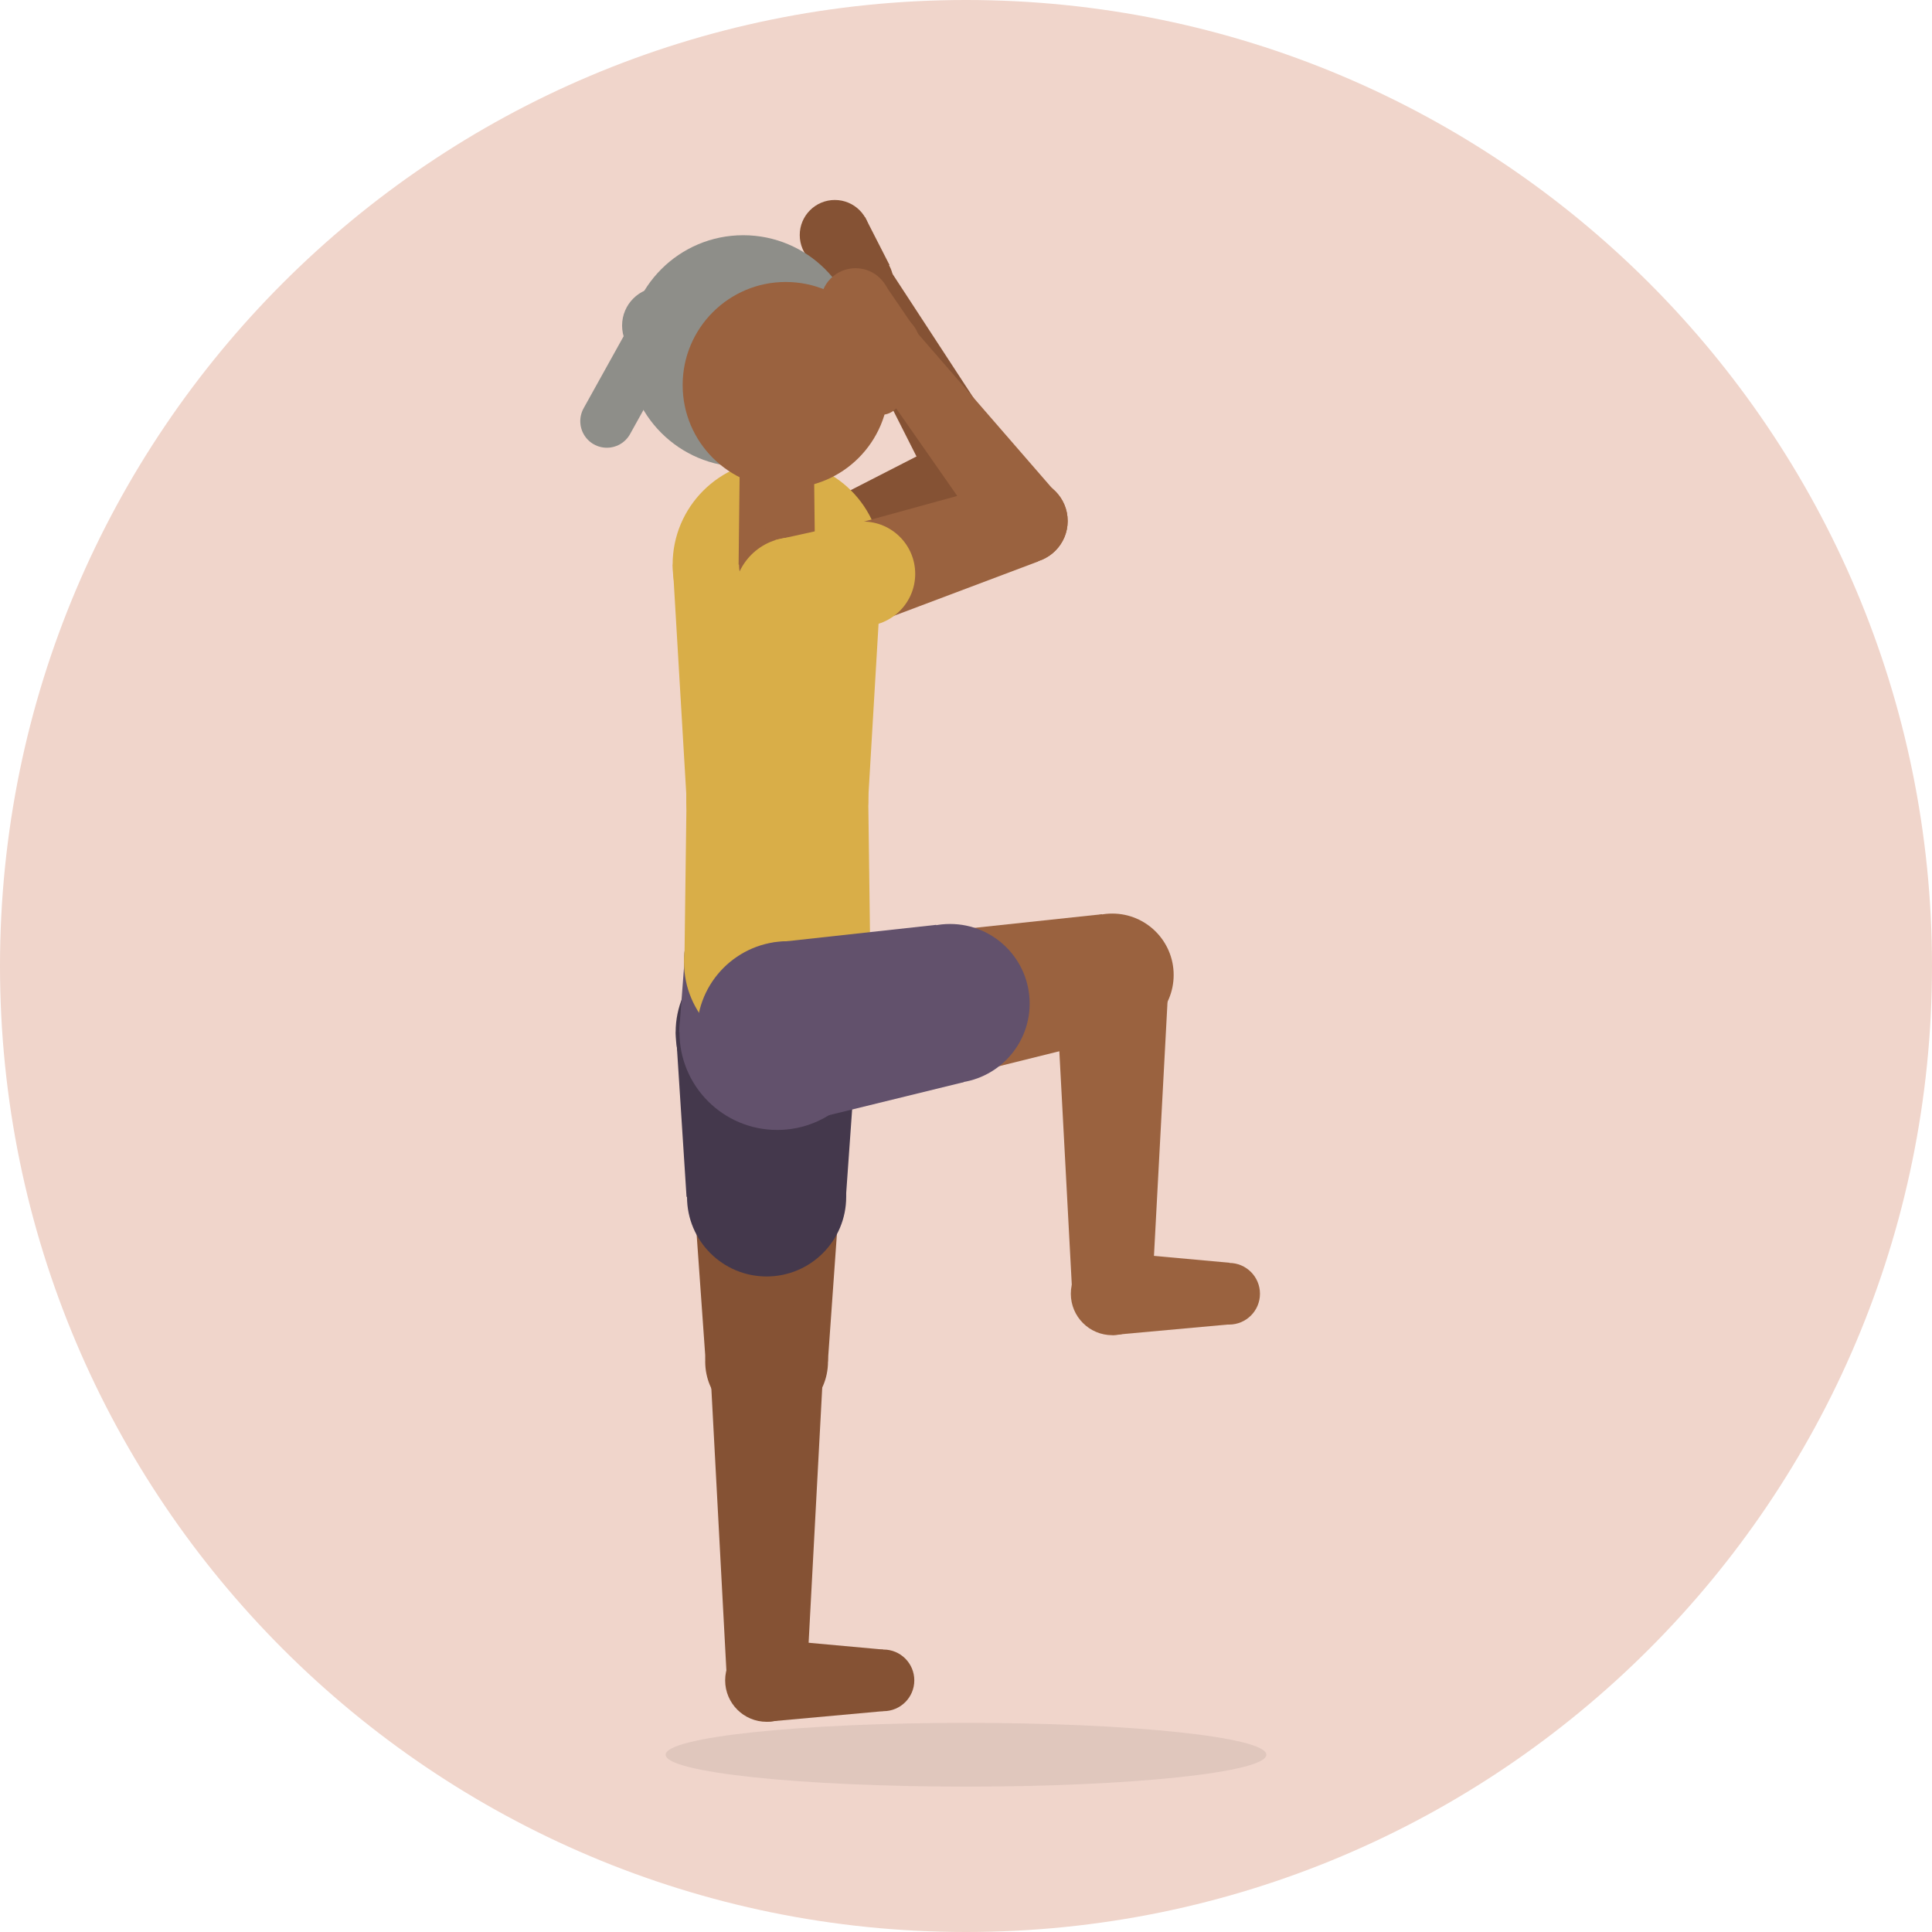
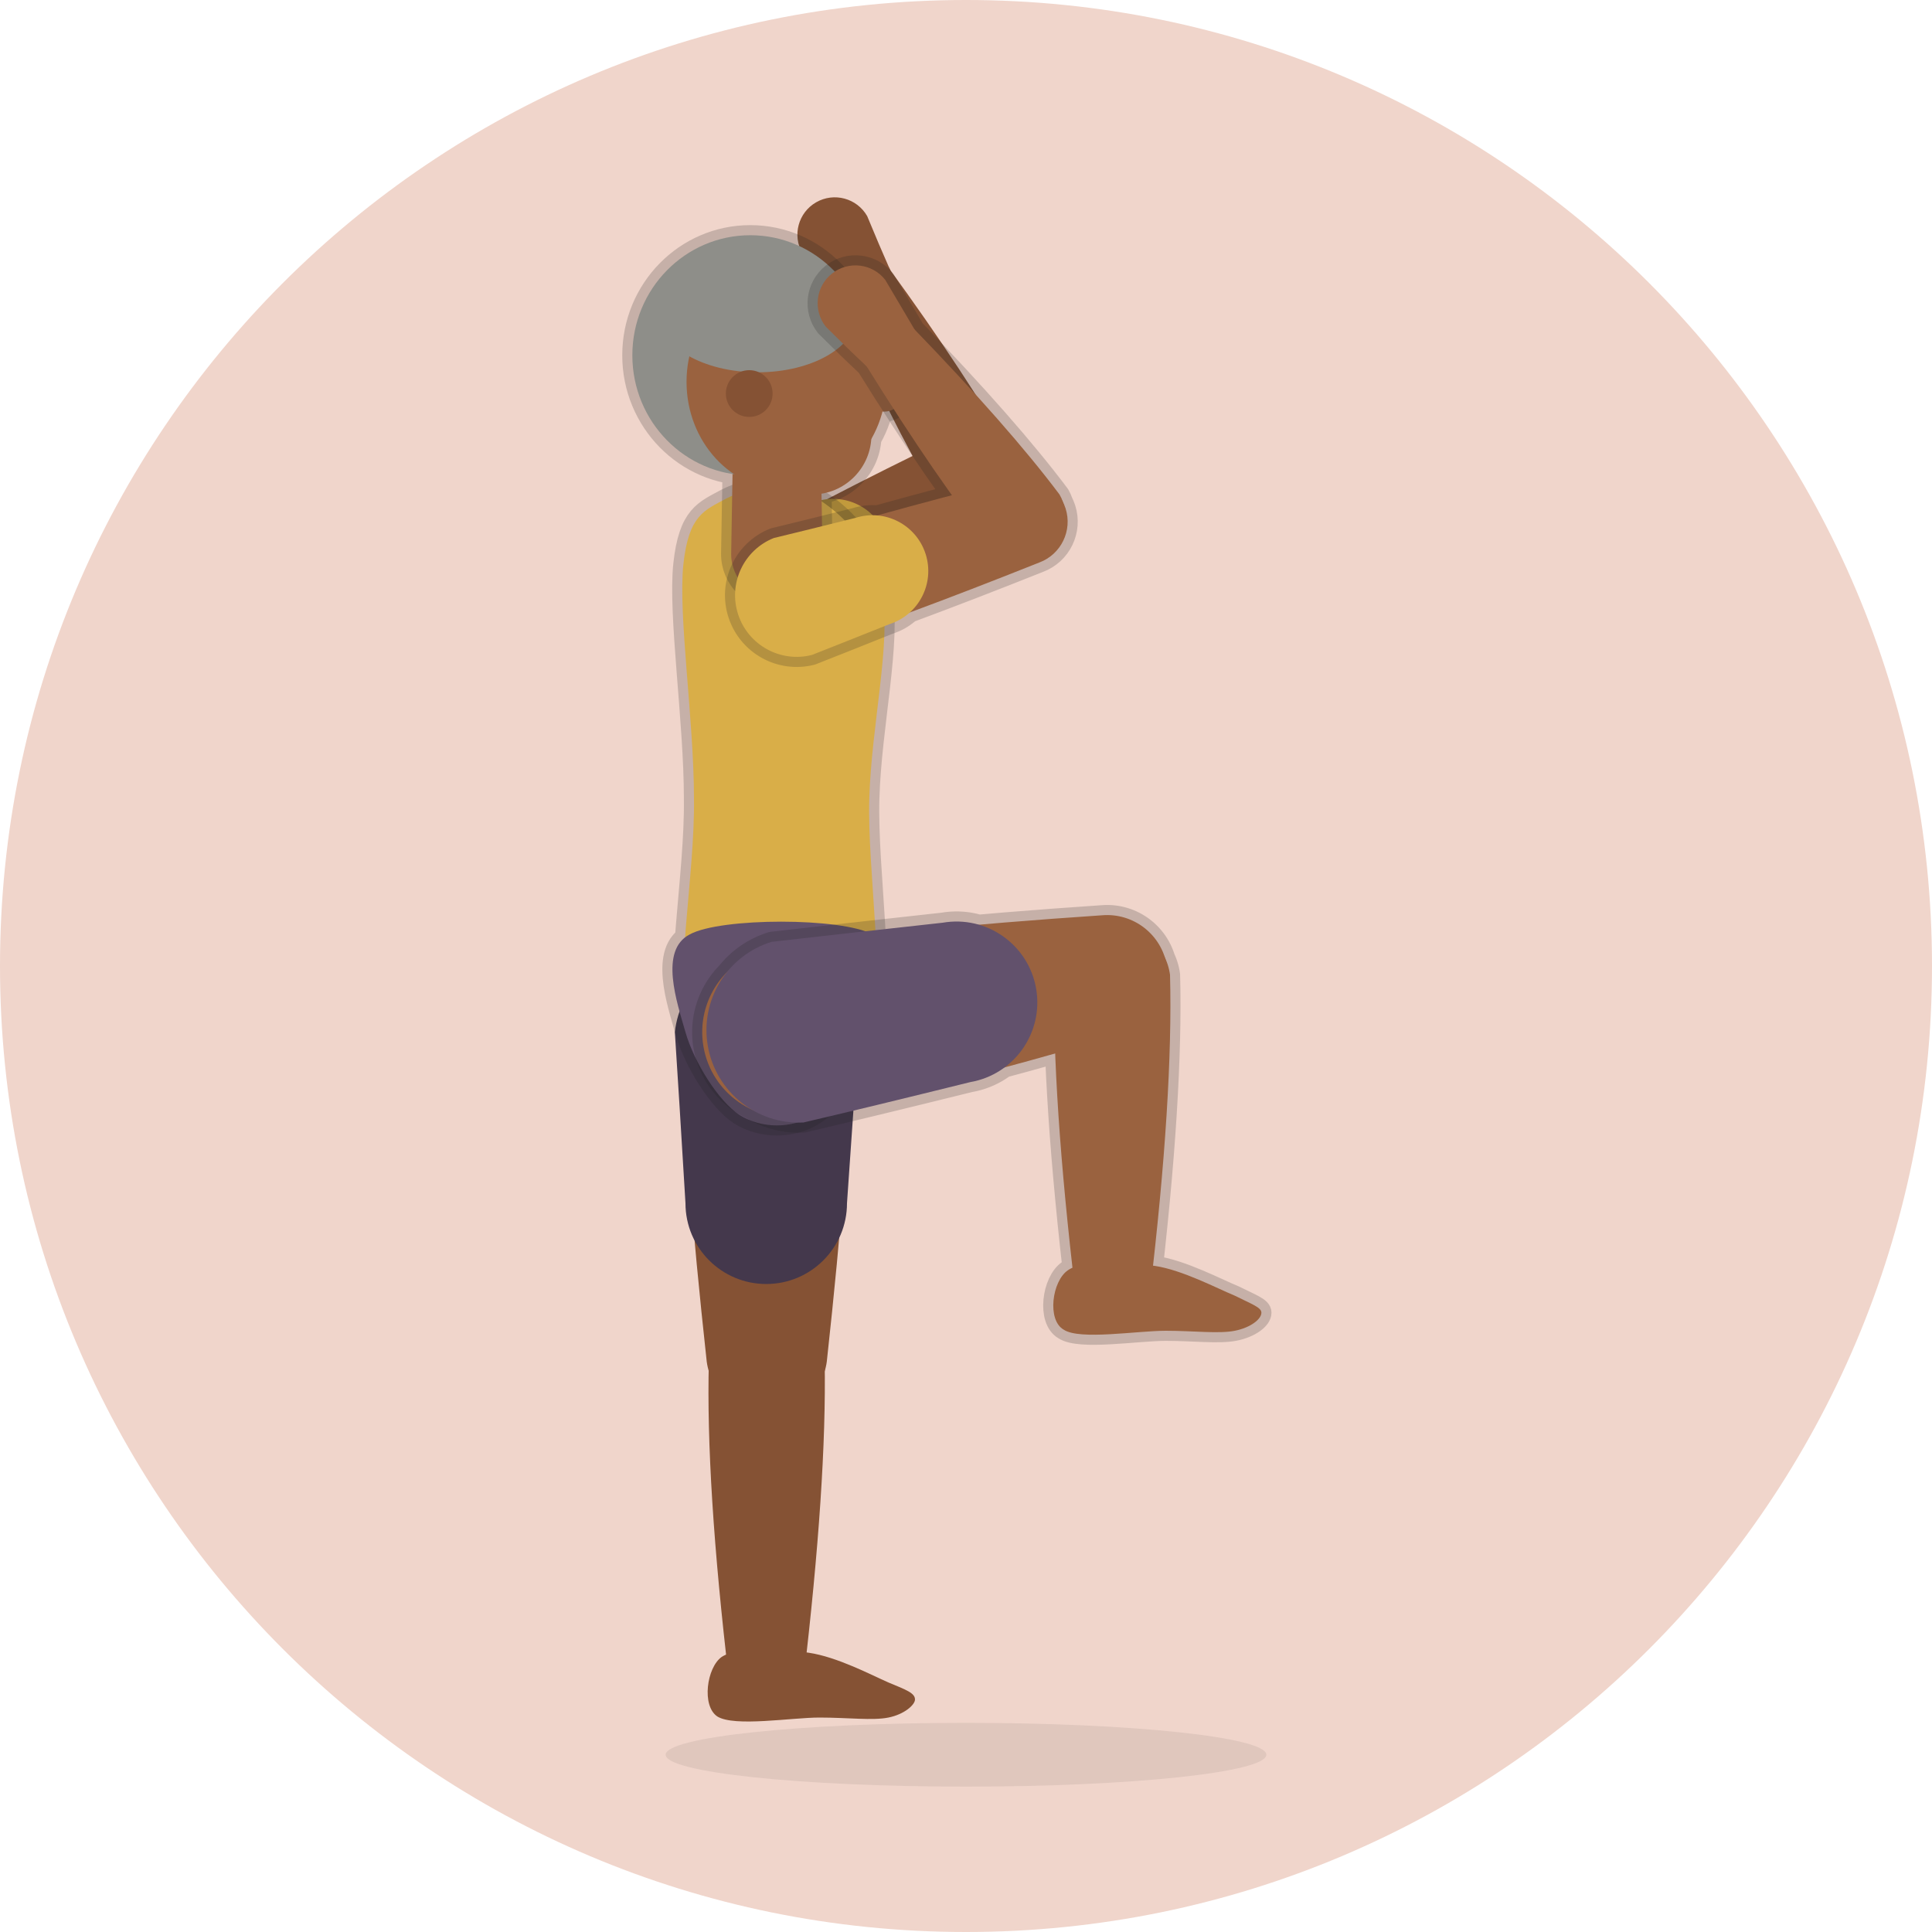
<svg xmlns="http://www.w3.org/2000/svg" viewBox="0 0 200 200" width="400" height="400" role="img" aria-label="Standing figure in profile on one leg with the other knee lifted high and elbows bent in front.">
  <circle cx="100" cy="100" r="100" fill="#F0D5CB" />
  <clipPath id="c1vhiqcs">
    <circle cx="100" cy="100" r="100" />
  </clipPath>
  <g clip-path="url(#c1vhiqcs)">
    <g transform="translate(100.0 180.0) scale(1.100)">
      <ellipse cx="1.7763568394002505e-15" cy="1.5" rx="28.265" ry="3" fill="#20211F" opacity="0.08" />
      <g>
-         <g fill="#855234">
-           <path d="M-16.8 -103.1 L2.6 -115.6 L-1.3 -122.4 L-21.8 -111.9Z" />
-           <circle cx="-19.265" cy="-107.5" r="5.029" />
-           <circle cx="0.654" cy="-119" r="3.959" />
-         </g>
-         <g fill="#C29A3C">
-           <path d="M-16.5 -102.7 L-10.8 -106.7 L-15.7 -115.2 L-22.0 -112.3Z" />
-           <circle cx="-19.265" cy="-107.5" r="5.564" />
-           <circle cx="-13.289" cy="-110.95" r="4.922" />
-         </g>
-         <g fill="#855234">
-           <path d="M4.1 -121.0 L-7.4 -138.6 L-12.3 -135.8 L-2.8 -117.0Z" />
-           <circle cx="0.654" cy="-119" r="3.959" />
-           <circle cx="-9.846" cy="-137.187" r="2.8" />
-         </g>
-         <g fill="#855234">
-           <path d="M-7.2 -138.7 L-9.5 -143.2 L-15.2 -139.9 L-12.4 -135.7Z" />
-           <circle cx="-9.846" cy="-137.187" r="3" />
-           <circle cx="-12.346" cy="-141.517" r="3.3" />
-         </g>
+         <path d="M-16.8 -103.1Q-9.2 -107.5 2.7 -115.5A4.1 4.1 0 0 0 -1.4 -122.5Q-14.2 -116.3 -21.8 -111.9A5.0 5.0 0 0 0 -16.8 -103.1Z" fill="#855234" />
+         <path d="M-16.4 -102.5Q-13.9 -104.2 -9.9 -106.9A5.2 5.2 0 0 0 -15.1 -116.0Q-19.5 -113.8 -22.2 -112.5A5.8 5.8 0 0 0 -16.4 -102.5Z" fill="#C29A3C" />
+         <path d="M4.2 -121.0Q0.3 -128.0 -7.4 -138.6A2.8 2.8 0 0 0 -12.3 -135.8Q-7.0 -123.8 -2.9 -117.0A4.1 4.1 0 0 0 4.2 -121.0Z" fill="#855234" />
+         <path d="M-7.3 -138.6Q-8.1 -140.4 -9.3 -143.3A3.5 3.5 0 0 0 -15.4 -139.8Q-13.5 -137.3 -12.4 -135.7A2.9 2.9 0 0 0 -7.3 -138.6Z" fill="#855234" />
      </g>
      <g>
-         <g fill="#855234">
-           <path d="M-24.1 -35.5 L-22.5 -5.5 L-15.0 -5.5 L-13.4 -35.5Z" />
-           <circle cx="-18.765" cy="-35.5" r="5.35" />
-           <circle cx="-18.765" cy="-5.5" r="3.745" />
-         </g>
-         <g fill="#855234">
-           <path d="M-26.7 -66.5 L-24.5 -35.5 L-13.0 -35.5 L-10.8 -66.5Z" />
-           <circle cx="-18.765" cy="-66.5" r="7.918" />
-           <circle cx="-18.765" cy="-35.5" r="5.778" />
-         </g>
-         <g fill="#44384C">
-           <path d="M-27.3 -66.5 L-26.3 -51.0 L-11.3 -51.0 L-10.2 -66.5Z" />
-           <circle cx="-18.765" cy="-66.5" r="8.56" />
-           <circle cx="-18.765" cy="-51" r="7.49" />
-         </g>
-         <g fill="#855234">
-           <path d="M-18.8 -1.6 L-7.8 -2.6 L-7.8 -8.4 L-18.8 -9.4Z" />
-           <circle cx="-18.765" cy="-5.5" r="3.9" />
-           <circle cx="-7.765" cy="-5.5" r="2.9" />
-         </g>
+         <path d="M-24.2 -35.5Q-24.5 -24.1 -22.3 -5.5A3.5 3.5 0 0 0 -15.3 -5.5Q-13.1 -24.1 -13.3 -35.5A5.5 5.5 0 0 0 -24.2 -35.5Z" fill="#855234" />
+         <path d="M-26.8 -66.5Q-26.5 -54.7 -24.4 -35.5A5.7 5.7 0 0 0 -13.1 -35.5Q-11.0 -54.7 -10.7 -66.5A8.0 8.0 0 0 0 -26.8 -66.5Z" fill="#855234" />
+         <path d="M-27.4 -66.5Q-27.0 -60.4 -26.4 -50.4A7.6 7.6 0 0 0 -11.2 -50.4Q-10.5 -60.4 -10.1 -66.5A8.7 8.7 0 0 0 -27.4 -66.5Z" fill="#44384C" />
+         <path d="M-18.8 -1.9A3.6 3.6 0.0 1 0 -18.8 -9.1A3.6 3.6 0.0 1 0 -18.8 -1.9Z" fill="#855234" />
+         <path d="M-23.0 -7.7C-24.4 -6.7 -24.9 -3.1 -23.4 -2.1C-21.8 -1.1 -16.4 -2.0 -13.8 -2.0C-11.1 -2.0 -8.8 -1.7 -7.3 -2.0C-5.8 -2.3 -4.8 -3.2 -4.8 -3.7C-4.8 -4.3 -5.6 -4.6 -7.3 -5.3C-8.9 -6.0 -12.1 -7.7 -14.8 -8.1C-17.4 -8.5 -21.5 -8.7 -23.0 -7.7Z" fill="#855234" />
      </g>
      <g>
-         <g fill="#62516C">
-           <path d="M-8.6 -66.5 L-9.0 -73.1 L-26.5 -73.1 L-27.0 -66.5Z" />
-           <circle cx="-17.765" cy="-66.5" r="9.202" />
-           <circle cx="-17.765" cy="-73.1" r="8.774" />
-         </g>
-         <g fill="#D9AE48">
-           <path d="M-9.0 -73.1 L-9.2 -88.5 L-26.3 -88.5 L-26.5 -73.1Z" />
-           <circle cx="-17.765" cy="-73.1" r="8.774" />
-           <circle cx="-17.765" cy="-88.5" r="8.56" />
-         </g>
-         <g fill="#D9AE48">
-           <path d="M-9.2 -88.5 L-7.9 -110.5 L-27.6 -110.5 L-26.3 -88.5Z" />
-           <circle cx="-17.765" cy="-88.5" r="8.56" />
-           <circle cx="-17.765" cy="-110.5" r="9.844" />
-         </g>
+         <path d="M-26.2 -66.5C-27.5 -71.3 -25.5 -81.2 -25.6 -88.5C-25.6 -95.8 -27.1 -105.8 -26.6 -110.5C-26.1 -115.2 -24.6 -115.6 -22.6 -116.7C-20.5 -117.8 -16.8 -118.4 -14.3 -116.9C-11.9 -115.5 -8.8 -112.7 -7.9 -108.0C-7.0 -103.3 -8.9 -95.4 -9.1 -88.5C-9.3 -81.6 -7.5 -71.3 -9.0 -66.5C-10.4 -61.8 -14.9 -60.0 -17.8 -60.0C-20.6 -60.0 -24.9 -61.8 -26.2 -66.5ZM-26.4 -66.5C-27.2 -69.3 -28.9 -74.2 -26.0 -75.7C-23.1 -77.3 -11.7 -77.3 -8.8 -75.7C-5.9 -74.2 -7.8 -69.3 -8.7 -66.5C-9.6 -63.7 -12.2 -60.0 -14.3 -58.7C-16.4 -57.4 -19.2 -57.4 -21.3 -58.7C-23.3 -60.0 -25.6 -63.7 -26.4 -66.5Z" fill="#1E1F1D" stroke="#1E1F1D" stroke-width="1.9" stroke-linejoin="round" opacity="0.2" />
+         <path d="M-26.2 -66.5C-27.5 -71.3 -25.5 -81.2 -25.6 -88.5C-25.6 -95.8 -27.1 -105.8 -26.6 -110.5C-26.1 -115.2 -24.6 -115.6 -22.6 -116.7C-20.5 -117.8 -16.8 -118.4 -14.3 -116.9C-11.9 -115.5 -8.8 -112.7 -7.9 -108.0C-7.0 -103.3 -8.9 -95.4 -9.1 -88.5C-9.3 -81.6 -7.5 -71.3 -9.0 -66.5C-10.4 -61.8 -14.9 -60.0 -17.8 -60.0C-20.6 -60.0 -24.9 -61.8 -26.2 -66.5Z" fill="#D9AE48" />
+         <path d="M-26.4 -66.5C-27.2 -69.3 -28.9 -74.2 -26.0 -75.7C-23.1 -77.3 -11.7 -77.3 -8.8 -75.7C-5.9 -74.2 -7.8 -69.3 -8.7 -66.5C-9.6 -63.7 -12.2 -60.0 -14.3 -58.7C-16.4 -57.4 -19.2 -57.4 -21.3 -58.7C-23.3 -60.0 -25.6 -63.7 -26.4 -66.5Z" fill="#62516C" />
      </g>
      <g>
-         <g fill="#9A623F">
-           <path d="M-14.2 -110.5 L-14.4 -128.0 L-21.2 -128.0 L-21.4 -110.5Z" />
-           <circle cx="-17.765" cy="-110.5" r="3.6" />
-           <circle cx="-17.765" cy="-128" r="3.4" />
-         </g>
-         <circle cx="-28.765" cy="-133" r="3.6" fill="#8E8E89" />
-         <path d="M-28.8 -133.0 L-33.8 -124.0" stroke="#8E8E89" stroke-width="5" stroke-linecap="round" />
-         <circle cx="-20.965" cy="-130.6" r="10.9" fill="#8E8E89" />
-         <circle cx="-16.965" cy="-127.4" r="9.7" fill="#9A623F" />
-         <circle cx="-7.965" cy="-126.5" r="1.9" fill="#9A623F" />
+         <path d="M-13.5 -111.5Q-13.6 -117.8 -13.8 -128.0A4.0 4.0 0 0 0 -21.8 -128.0Q-22.0 -117.8 -22.1 -111.5A4.3 4.3 0 0 0 -13.5 -111.5ZM-20.3 -118.9A11.1 11.3 0.0 1 0 -20.3 -141.5A11.1 11.3 0.0 1 0 -20.3 -118.9ZM-16.9 -117.5A9.4 10.2 0.0 1 0 -16.9 -137.9A9.4 10.2 0.0 1 0 -16.9 -117.5ZM-14.5 -117.1A5.6 5.6 0.0 1 0 -14.5 -128.3A5.6 5.6 0.0 1 0 -14.5 -117.1ZM-7.7 -124.9A1.8 1.8 0.0 1 0 -7.7 -128.5A1.8 1.8 0.0 1 0 -7.7 -124.9ZM-19.6 -128.6A9.3 5.4 0.0 1 0 -19.6 -139.4A9.3 5.4 0.0 1 0 -19.6 -128.6ZM-20.4 -124.4A2.2 2.2 0.0 1 0 -20.4 -128.8A2.2 2.2 0.0 1 0 -20.4 -124.4Z" fill="#1E1F1D" stroke="#1E1F1D" stroke-width="1.9" stroke-linejoin="round" opacity="0.2" />
+         <path d="M-13.5 -111.5Q-13.6 -117.8 -13.8 -128.0A4.0 4.0 0 0 0 -21.8 -128.0Q-22.0 -117.8 -22.1 -111.5A4.3 4.3 0 0 0 -13.5 -111.5Z" fill="#9A623F" />
+         <path d="M-20.3 -118.9A11.1 11.3 0.0 1 0 -20.3 -141.5A11.1 11.3 0.0 1 0 -20.3 -118.9Z" fill="#8E8E89" />
+         <path d="M-16.9 -117.5A9.4 10.2 0.0 1 0 -16.9 -137.9A9.4 10.2 0.0 1 0 -16.9 -117.5Z" fill="#9A623F" />
+         <path d="M-14.5 -117.1A5.6 5.6 0.0 1 0 -14.5 -128.3A5.6 5.6 0.0 1 0 -14.5 -117.1Z" fill="#9A623F" />
+         <path d="M-7.7 -124.9A1.8 1.8 0.0 1 0 -7.7 -128.5A1.8 1.8 0.0 1 0 -7.7 -124.9Z" fill="#9A623F" />
+         <path d="M-19.6 -128.6A9.3 5.4 0.0 1 0 -19.6 -139.4A9.3 5.4 0.0 1 0 -19.6 -128.6Z" fill="#8E8E89" />
+         <path d="M-20.4 -124.4A2.2 2.2 0.0 1 0 -20.4 -128.8A2.2 2.2 0.0 1 0 -20.4 -124.4Z" fill="#855234" />
      </g>
      <g>
-         <g fill="#9A623F">
-           <path d="M8.4 -71.9 L10.0 -41.9 L17.5 -41.9 L19.1 -71.9Z" />
-           <circle cx="13.765" cy="-71.883" r="5.35" />
-           <circle cx="13.765" cy="-41.883" r="3.745" />
-         </g>
-         <g fill="#9A623F">
-           <path d="M-15.4 -58.7 L14.8 -66.2 L12.8 -77.6 L-18.1 -74.3Z" />
-           <circle cx="-16.765" cy="-66.5" r="7.918" />
-           <circle cx="13.765" cy="-71.883" r="5.778" />
-         </g>
-         <g fill="#62516C">
-           <path d="M-15.3 -58.1 L-0.2 -61.8 L-2.8 -76.6 L-18.3 -74.9Z" />
-           <circle cx="-16.765" cy="-66.5" r="8.56" />
-           <circle cx="-1.5" cy="-69.192" r="7.49" />
-         </g>
-         <g fill="#9A623F">
-           <path d="M13.8 -38.0 L24.8 -39.0 L24.8 -44.8 L13.8 -45.8Z" />
-           <circle cx="13.765" cy="-41.883" r="3.9" />
-           <circle cx="24.765" cy="-41.883" r="2.9" />
-         </g>
+         <path d="M8.3 -71.9Q8.1 -60.5 10.3 -41.9A3.5 3.5 0 0 0 17.3 -41.9Q19.5 -60.5 19.2 -71.9A5.5 5.5 0 0 0 8.3 -71.9ZM-15.4 -58.6Q-3.8 -60.9 14.7 -66.3A5.7 5.7 0 0 0 12.8 -77.5Q-6.5 -76.2 -18.2 -74.4A8.0 8.0 0 0 0 -15.4 -58.6ZM-15.3 -58.0Q-9.3 -59.4 0.4 -61.8A7.6 7.6 0 0 0 -2.2 -76.8Q-12.2 -75.7 -18.3 -75.0A8.7 8.7 0 0 0 -15.3 -58.0ZM13.8 -38.3A3.6 3.6 0.0 1 0 13.8 -45.5A3.6 3.6 0.0 1 0 13.8 -38.3ZM9.6 -44.1C8.1 -43.1 7.6 -39.4 9.2 -38.5C10.7 -37.5 16.1 -38.4 18.8 -38.4C21.4 -38.4 23.8 -38.1 25.3 -38.4C26.8 -38.7 27.8 -39.5 27.8 -40.1C27.8 -40.6 26.9 -40.9 25.3 -41.7C23.6 -42.4 20.4 -44.1 17.8 -44.5C15.1 -44.9 11.0 -45.1 9.6 -44.1Z" fill="#1E1F1D" stroke="#1E1F1D" stroke-width="1.9" stroke-linejoin="round" opacity="0.2" />
+         <path d="M8.3 -71.9Q8.1 -60.5 10.3 -41.9A3.5 3.5 0 0 0 17.3 -41.9Q19.5 -60.5 19.2 -71.9A5.5 5.5 0 0 0 8.3 -71.9Z" fill="#9A623F" />
+         <path d="M-15.4 -58.6Q-3.8 -60.9 14.7 -66.3A5.7 5.7 0 0 0 12.8 -77.5Q-6.5 -76.2 -18.2 -74.4A8.0 8.0 0 0 0 -15.4 -58.6Z" fill="#9A623F" />
+         <path d="M-15.3 -58.0Q-9.3 -59.4 0.4 -61.8A7.6 7.6 0 0 0 -2.2 -76.8Q-12.2 -75.7 -18.3 -75.0A8.7 8.7 0 0 0 -15.3 -58.0Z" fill="#62516C" />
+         <path d="M13.8 -38.3A3.6 3.6 0.0 1 0 13.8 -45.5A3.6 3.6 0.0 1 0 13.8 -38.3Z" fill="#9A623F" />
+         <path d="M9.6 -44.1C8.1 -43.1 7.6 -39.4 9.2 -38.5C10.7 -37.5 16.1 -38.4 18.8 -38.4C21.4 -38.4 23.8 -38.1 25.3 -38.4C26.8 -38.7 27.8 -39.5 27.8 -40.1C27.8 -40.6 26.9 -40.9 25.3 -41.7C23.6 -42.4 20.4 -44.1 17.8 -44.5C15.1 -44.9 11.0 -45.1 9.6 -44.1Z" fill="#9A623F" />
      </g>
      <g>
-         <g fill="#9A623F">
-           <path d="M-14.7 -102.7 L6.8 -110.8 L4.4 -118.4 L-17.8 -112.3Z" />
-           <circle cx="-16.265" cy="-107.5" r="5.029" />
-           <circle cx="5.61" cy="-114.607" r="3.959" />
-         </g>
-         <g fill="#D9AE48">
-           <path d="M-14.5 -102.2 L-8.2 -105.0 L-11.2 -114.3 L-18.0 -112.8Z" />
-           <circle cx="-16.265" cy="-107.5" r="5.564" />
-           <circle cx="-9.702" cy="-109.632" r="4.922" />
-         </g>
-         <g fill="#9A623F">
-           <path d="M8.7 -117.0 L-5.1 -132.9 L-9.5 -129.4 L2.5 -112.2Z" />
-           <circle cx="5.61" cy="-114.607" r="3.959" />
-           <circle cx="-7.319" cy="-131.156" r="2.8" />
-         </g>
-         <g fill="#9A623F">
-           <path d="M-5.0 -133.0 L-7.8 -137.1 L-13.0 -133.1 L-9.7 -129.3Z" />
-           <circle cx="-7.319" cy="-131.156" r="3" />
-           <circle cx="-10.397" cy="-135.096" r="3.3" />
-         </g>
+         <path d="M-14.7 -102.7Q-6.4 -105.4 6.9 -110.7A4.1 4.1 0 0 0 4.4 -118.5Q-9.5 -115.0 -17.8 -112.3A5.0 5.0 0 0 0 -14.7 -102.7ZM-14.5 -102.0Q-11.7 -103.1 -7.2 -104.9A5.2 5.2 0 0 0 -10.4 -114.9Q-15.2 -113.7 -18.1 -113.0A5.8 5.8 0 0 0 -14.5 -102.0ZM8.8 -117.1Q4.0 -123.5 -5.1 -132.9A2.8 2.8 0 0 0 -9.5 -129.4Q-2.6 -118.3 2.4 -112.1A4.1 4.1 0 0 0 8.8 -117.1ZM-5.0 -132.9Q-6.0 -134.6 -7.6 -137.3A3.5 3.5 0 0 0 -13.2 -132.9Q-11.0 -130.7 -9.6 -129.4A2.9 2.9 0 0 0 -5.0 -132.9Z" fill="#1E1F1D" stroke="#1E1F1D" stroke-width="1.9" stroke-linejoin="round" opacity="0.2" />
+         <path d="M-14.7 -102.7Q-6.4 -105.4 6.9 -110.7A4.1 4.1 0 0 0 4.4 -118.5Q-9.5 -115.0 -17.8 -112.3A5.0 5.0 0 0 0 -14.7 -102.7Z" fill="#9A623F" />
+         <path d="M-14.5 -102.0Q-11.7 -103.1 -7.2 -104.9A5.2 5.2 0 0 0 -10.4 -114.9Q-15.2 -113.7 -18.1 -113.0A5.8 5.8 0 0 0 -14.5 -102.0Z" fill="#D9AE48" />
+         <path d="M8.8 -117.1Q4.0 -123.5 -5.1 -132.9A2.8 2.8 0 0 0 -9.5 -129.4Q-2.6 -118.3 2.4 -112.1A4.1 4.1 0 0 0 8.8 -117.1Z" fill="#9A623F" />
+         <path d="M-5.0 -132.9Q-6.0 -134.6 -7.6 -137.3A3.5 3.5 0 0 0 -13.2 -132.9Q-11.0 -130.7 -9.6 -129.4A2.9 2.9 0 0 0 -5.0 -132.9Z" fill="#9A623F" />
      </g>
    </g>
  </g>
</svg>
